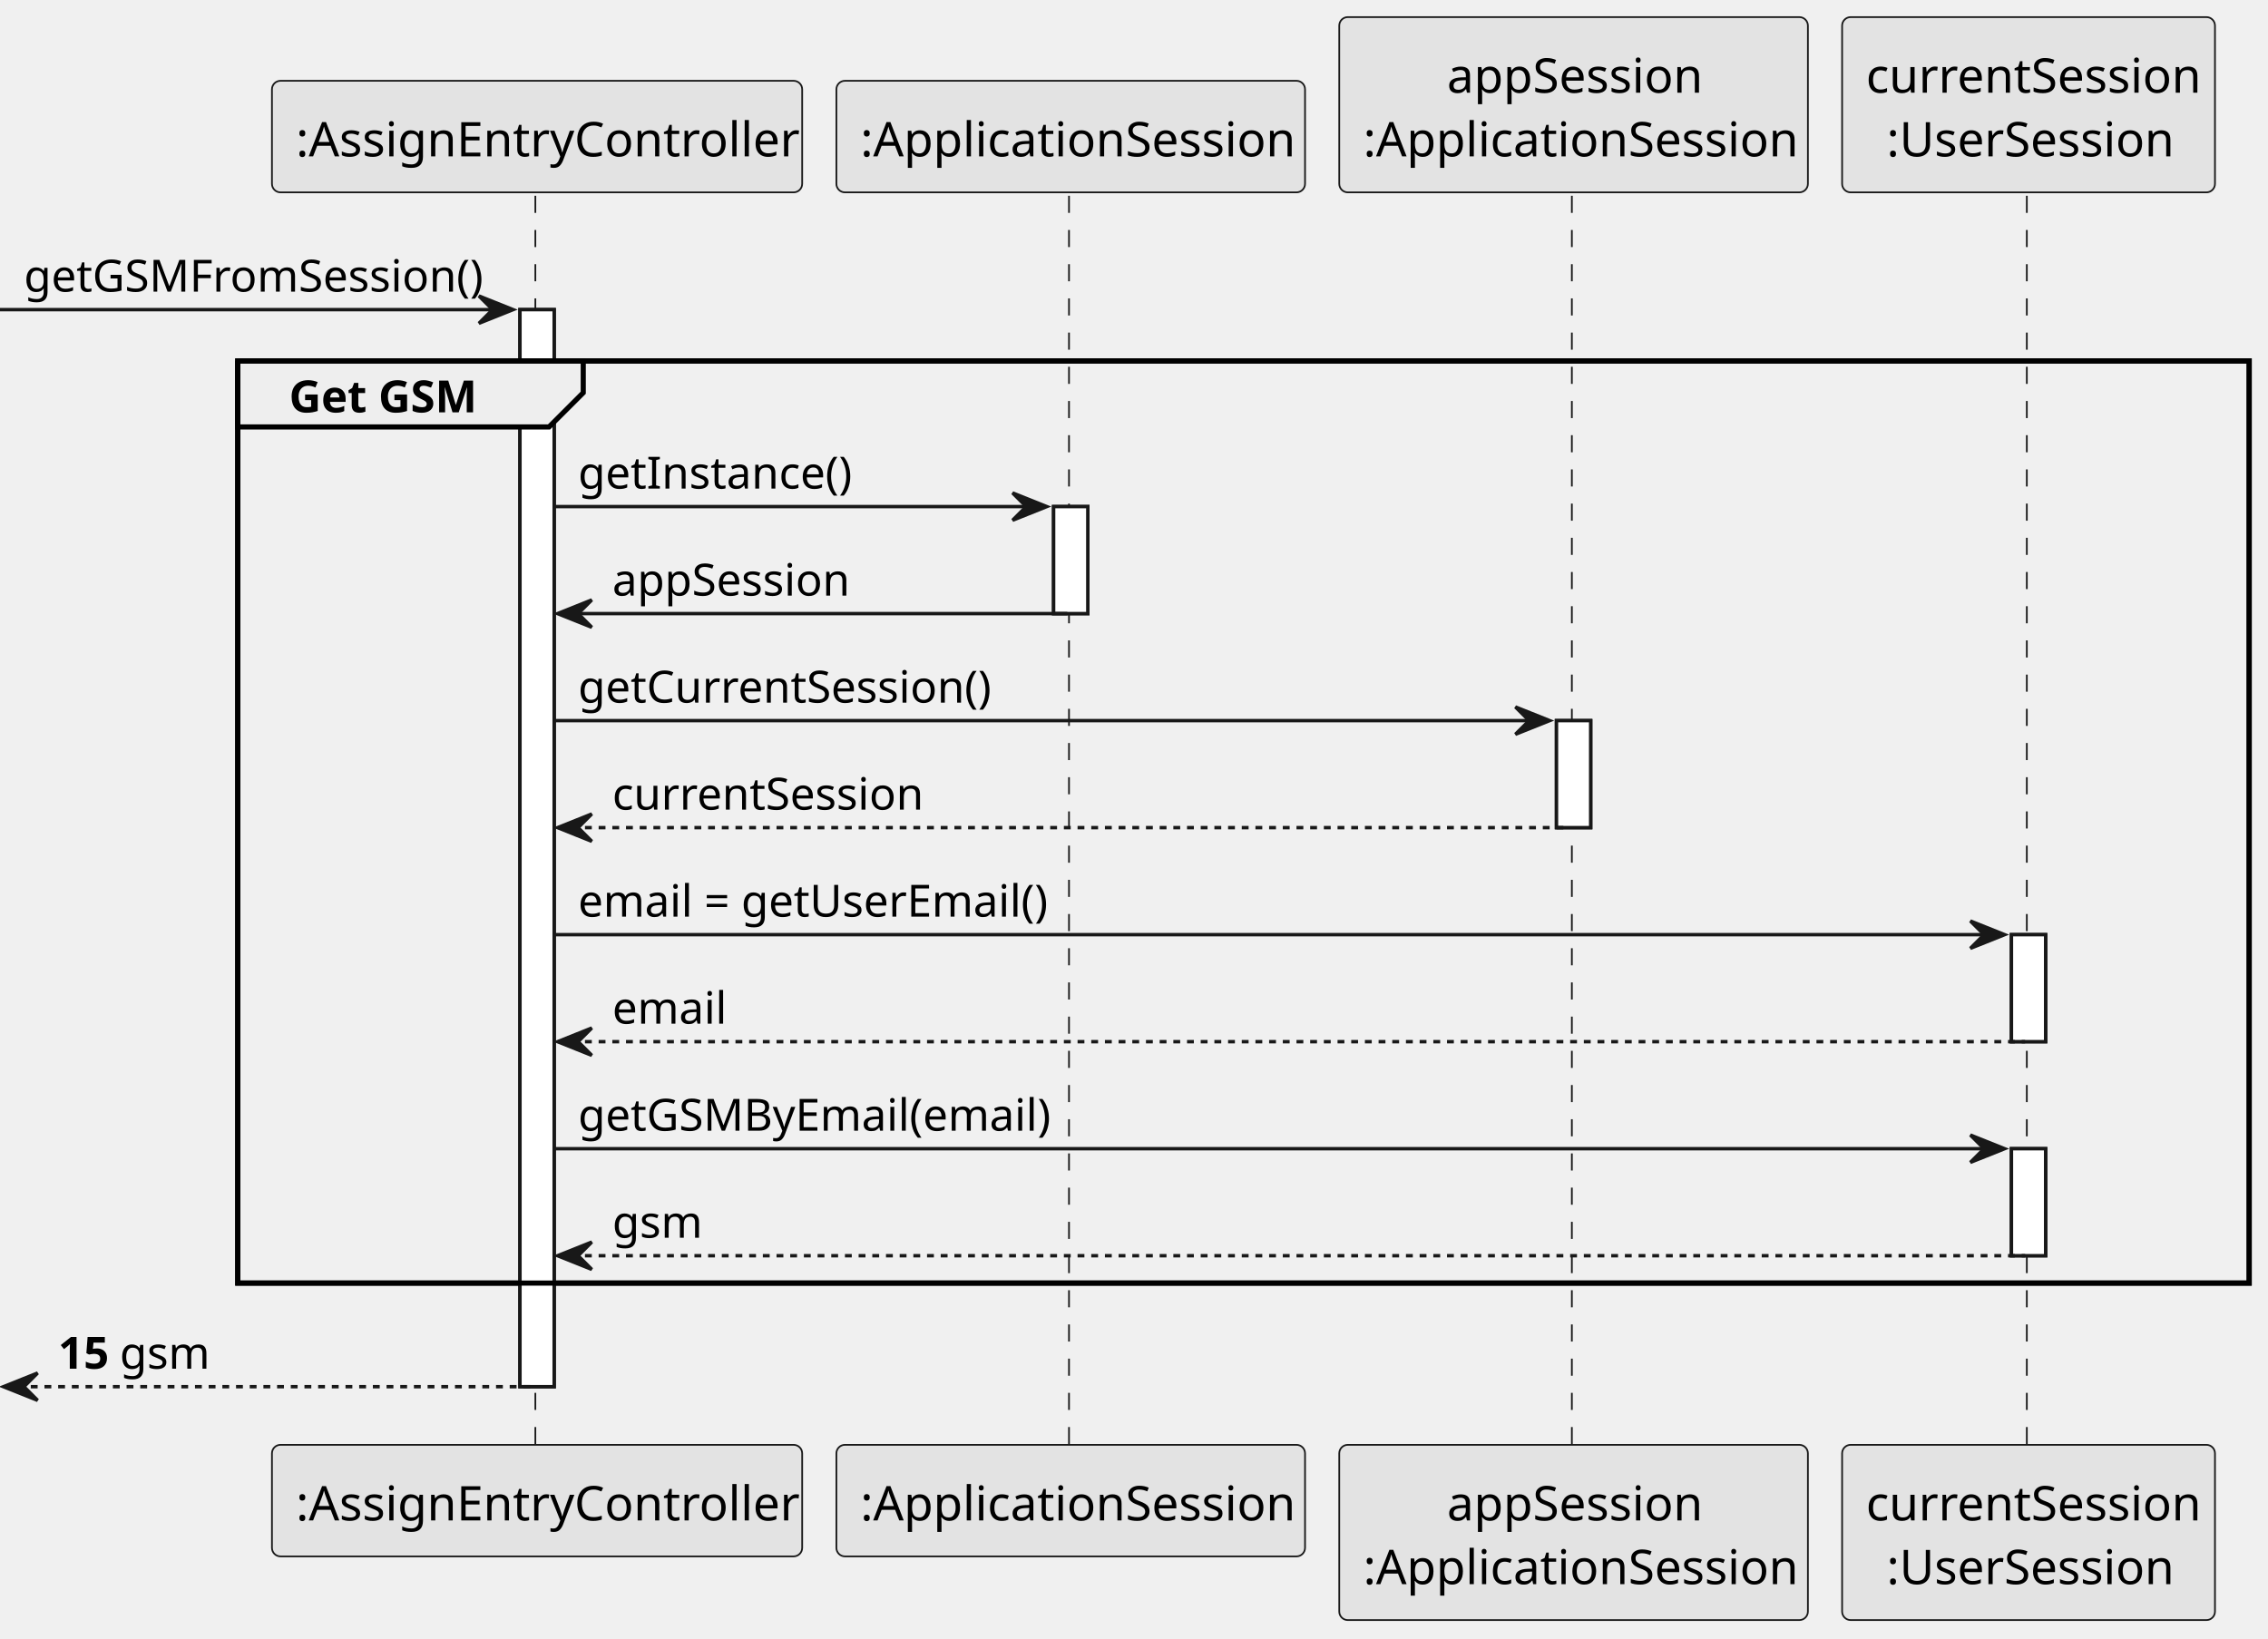
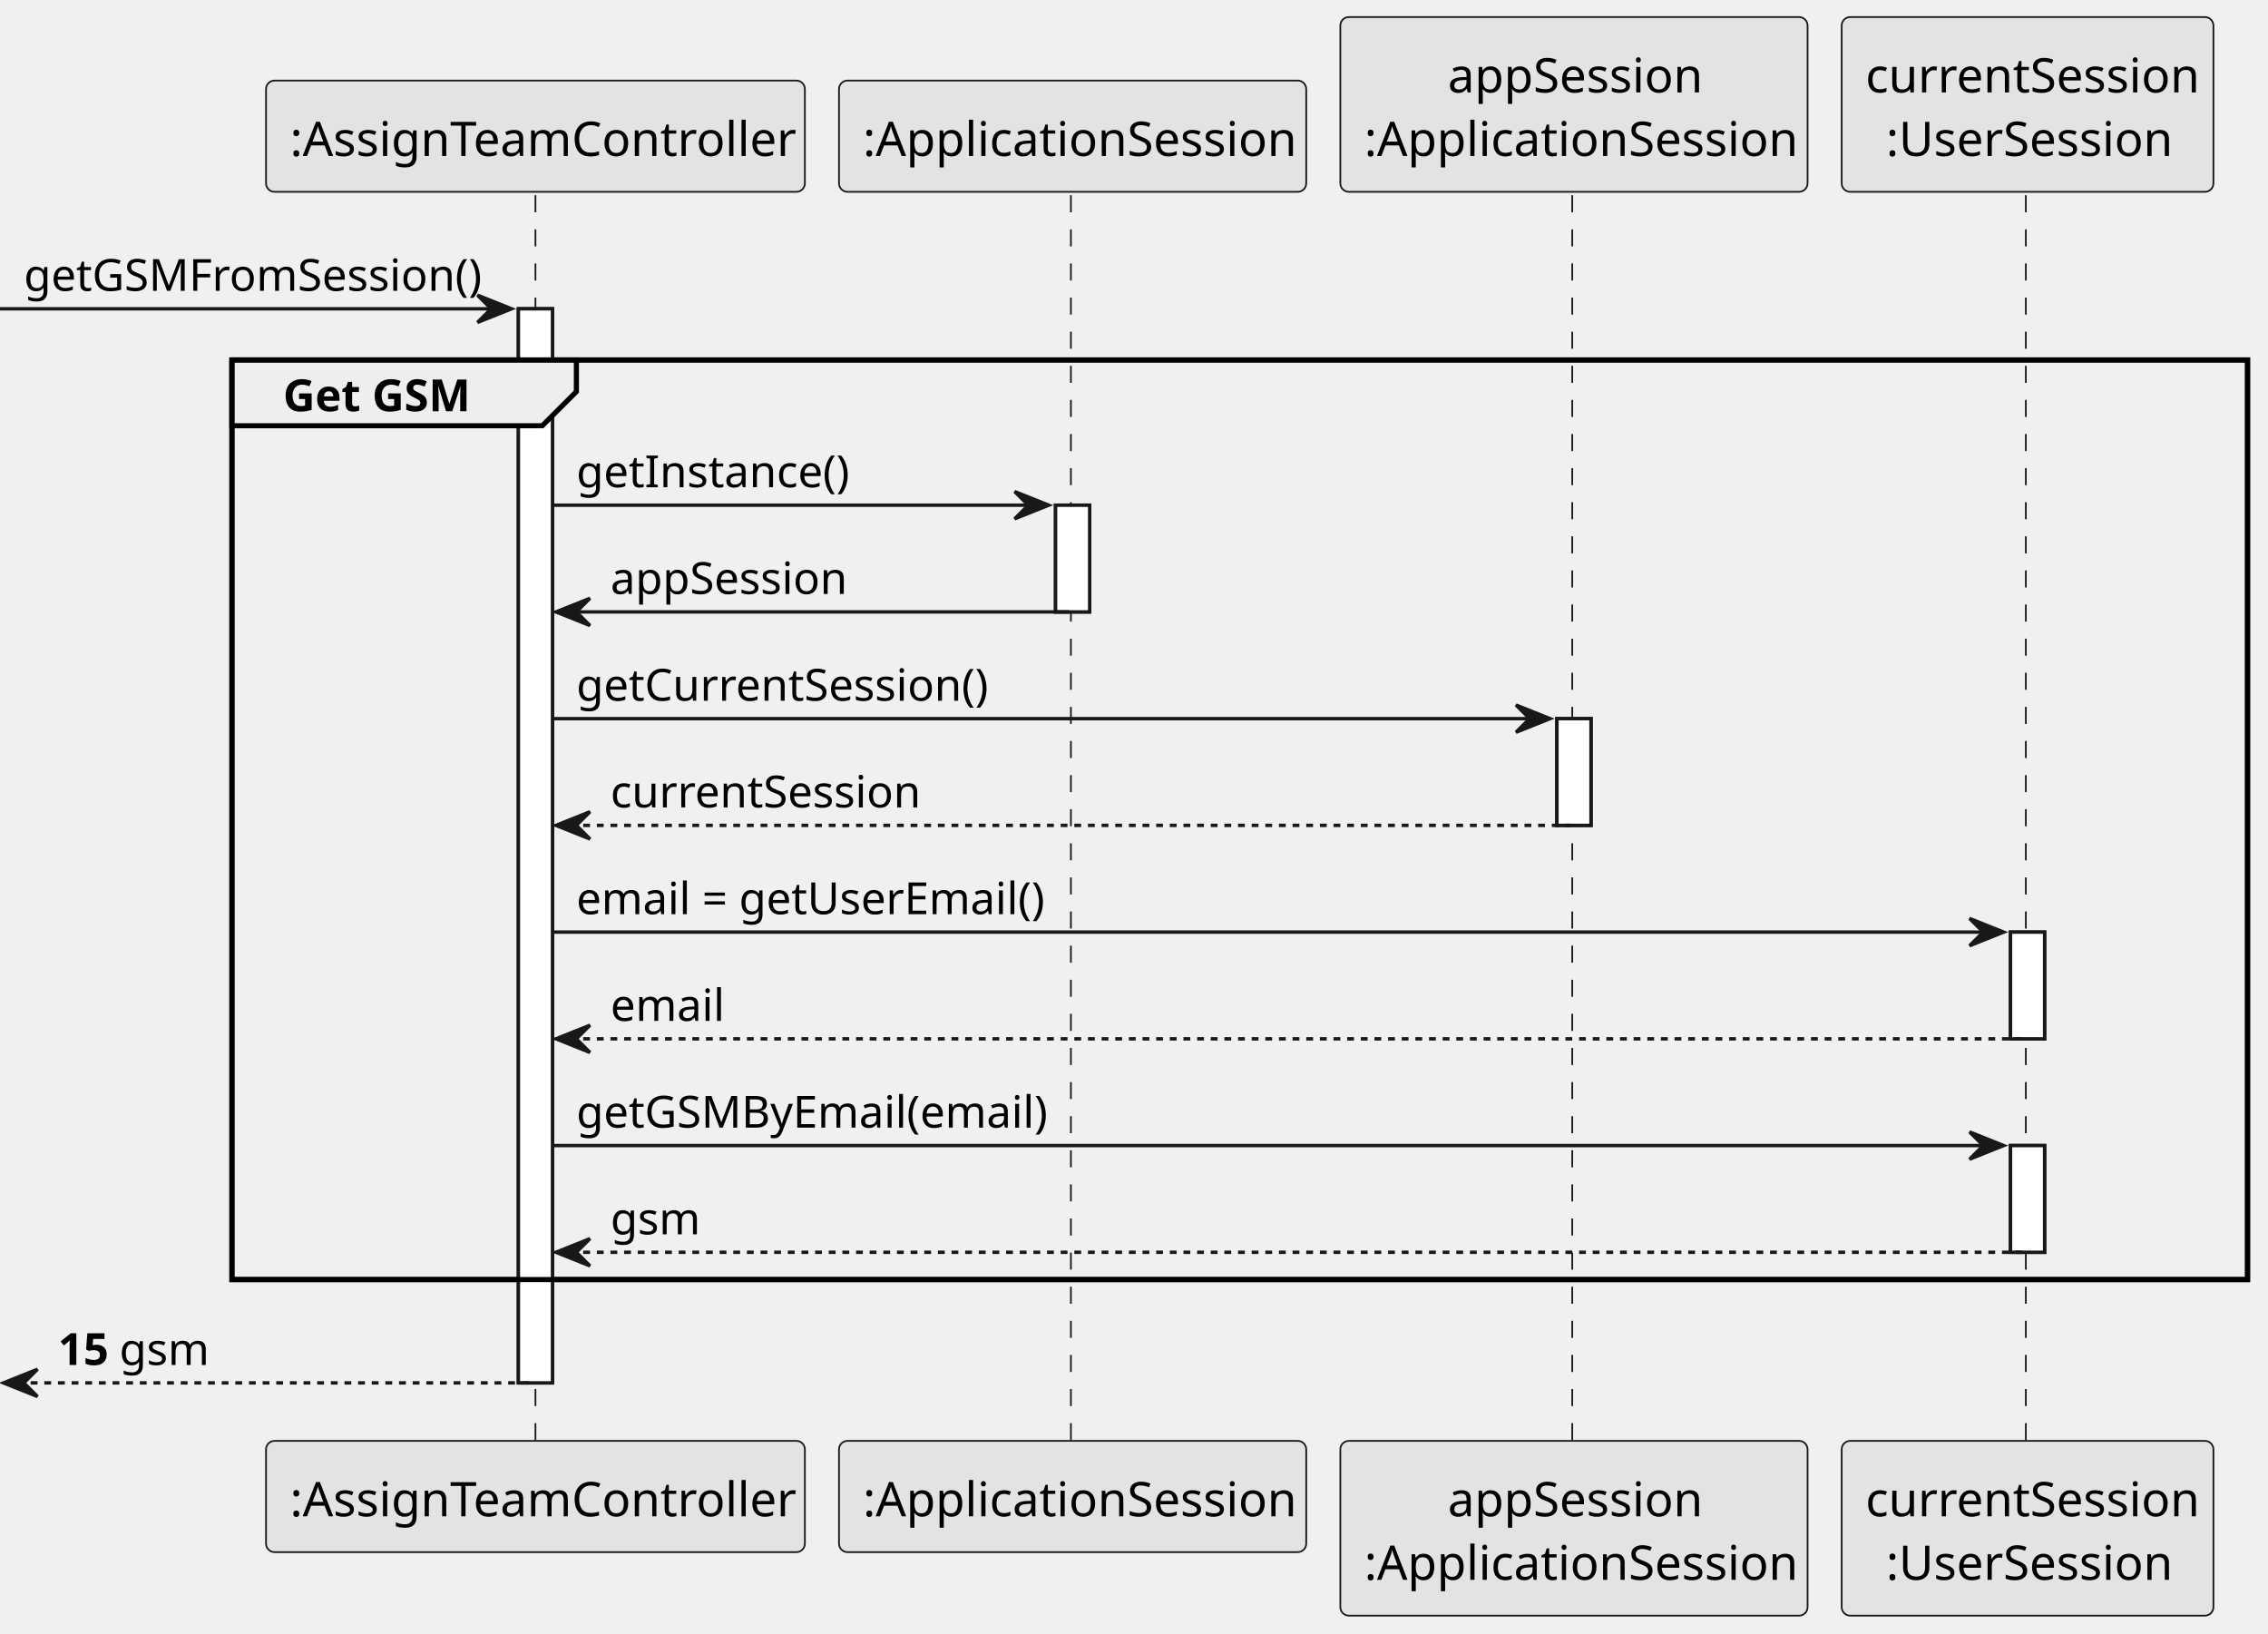
- <svg xmlns="http://www.w3.org/2000/svg" contentStyleType="text/css" height="479px" preserveAspectRatio="none" style="width:663px;height:479px;background:#FFFFFF;" version="1.1" viewBox="0 0 663 479" width="663px" zoomAndPan="magnify">
+ <svg xmlns="http://www.w3.org/2000/svg" contentStyleType="text/css" height="479px" preserveAspectRatio="none" style="width:665px;height:479px;background:#FFFFFF;" version="1.1" viewBox="0 0 665 479" width="665px" zoomAndPan="magnify">
  <defs />
  <g>
    <rect fill="#FFFFFF" height="314.91" style="stroke:#181818;stroke-width:1.0;" width="10" x="152" y="90.533" />
-     <rect fill="#FFFFFF" height="31.291" style="stroke:#181818;stroke-width:1.0;" width="10" x="308" y="148.115" />
-     <rect fill="#FFFFFF" height="31.291" style="stroke:#181818;stroke-width:1.0;" width="10" x="455" y="210.697" />
-     <rect fill="#FFFFFF" height="31.291" style="stroke:#181818;stroke-width:1.0;" width="10" x="588" y="273.279" />
-     <rect fill="#FFFFFF" height="31.291" style="stroke:#181818;stroke-width:1.0;" width="10" x="588" y="335.861" />
-     <rect fill="none" height="269.619" style="stroke:#000000;stroke-width:1.5;" width="588" x="69.5" y="105.533" />
-     <line style="stroke:#181818;stroke-width:0.5;stroke-dasharray:5.0,5.0;" x1="156.5" x2="156.5" y1="57.242" y2="423.443" />
-     <line style="stroke:#181818;stroke-width:0.5;stroke-dasharray:5.0,5.0;" x1="312.5" x2="312.5" y1="57.242" y2="423.443" />
-     <line style="stroke:#181818;stroke-width:0.5;stroke-dasharray:5.0,5.0;" x1="459.5" x2="459.5" y1="57.242" y2="423.443" />
-     <line style="stroke:#181818;stroke-width:0.5;stroke-dasharray:5.0,5.0;" x1="592.5" x2="592.5" y1="57.242" y2="423.443" />
-     <rect fill="#E3E3E3" height="32.621" rx="2.5" ry="2.5" style="stroke:#181818;stroke-width:0.5;" width="155" x="79.5" y="23.621" />
-     <text fill="#000000" font-family="sans-serif" font-size="14" lengthAdjust="spacing" textLength="141" x="86.5" y="45.728">:AssignEntryController</text>
-     <rect fill="#E3E3E3" height="32.621" rx="2.5" ry="2.5" style="stroke:#181818;stroke-width:0.5;" width="155" x="79.5" y="422.443" />
-     <text fill="#000000" font-family="sans-serif" font-size="14" lengthAdjust="spacing" textLength="141" x="86.5" y="444.551">:AssignEntryController</text>
-     <rect fill="#E3E3E3" height="32.621" rx="2.5" ry="2.5" style="stroke:#181818;stroke-width:0.5;" width="137" x="244.5" y="23.621" />
-     <text fill="#000000" font-family="sans-serif" font-size="14" lengthAdjust="spacing" textLength="123" x="251.5" y="45.728">:ApplicationSession</text>
-     <rect fill="#E3E3E3" height="32.621" rx="2.5" ry="2.5" style="stroke:#181818;stroke-width:0.5;" width="137" x="244.5" y="422.443" />
-     <text fill="#000000" font-family="sans-serif" font-size="14" lengthAdjust="spacing" textLength="123" x="251.5" y="444.551">:ApplicationSession</text>
-     <rect fill="#E3E3E3" height="51.242" rx="2.5" ry="2.5" style="stroke:#181818;stroke-width:0.5;" width="137" x="391.5" y="5" />
-     <text fill="#000000" font-family="sans-serif" font-size="14" lengthAdjust="spacing" textLength="74" x="423" y="27.107">appSession</text>
-     <text fill="#000000" font-family="sans-serif" font-size="14" lengthAdjust="spacing" textLength="123" x="398.5" y="45.728">:ApplicationSession</text>
-     <rect fill="#E3E3E3" height="51.242" rx="2.5" ry="2.5" style="stroke:#181818;stroke-width:0.5;" width="137" x="391.5" y="422.443" />
-     <text fill="#000000" font-family="sans-serif" font-size="14" lengthAdjust="spacing" textLength="74" x="423" y="444.551">appSession</text>
-     <text fill="#000000" font-family="sans-serif" font-size="14" lengthAdjust="spacing" textLength="123" x="398.5" y="463.172">:ApplicationSession</text>
-     <rect fill="#E3E3E3" height="51.242" rx="2.5" ry="2.5" style="stroke:#181818;stroke-width:0.5;" width="109" x="538.5" y="5" />
-     <text fill="#000000" font-family="sans-serif" font-size="14" lengthAdjust="spacing" textLength="95" x="545.5" y="27.107">currentSession</text>
-     <text fill="#000000" font-family="sans-serif" font-size="14" lengthAdjust="spacing" textLength="83" x="551.5" y="45.728">:UserSession</text>
-     <rect fill="#E3E3E3" height="51.242" rx="2.5" ry="2.5" style="stroke:#181818;stroke-width:0.5;" width="109" x="538.5" y="422.443" />
-     <text fill="#000000" font-family="sans-serif" font-size="14" lengthAdjust="spacing" textLength="95" x="545.5" y="444.551">currentSession</text>
-     <text fill="#000000" font-family="sans-serif" font-size="14" lengthAdjust="spacing" textLength="83" x="551.5" y="463.172">:UserSession</text>
+     <rect fill="#FFFFFF" height="31.291" style="stroke:#181818;stroke-width:1.0;" width="10" x="309.5" y="148.115" />
+     <rect fill="#FFFFFF" height="31.291" style="stroke:#181818;stroke-width:1.0;" width="10" x="456.5" y="210.697" />
+     <rect fill="#FFFFFF" height="31.291" style="stroke:#181818;stroke-width:1.0;" width="10" x="589.5" y="273.279" />
+     <rect fill="#FFFFFF" height="31.291" style="stroke:#181818;stroke-width:1.0;" width="10" x="589.5" y="335.861" />
+     <rect fill="none" height="269.619" style="stroke:#000000;stroke-width:1.5;" width="591" x="68" y="105.533" />
+     <line style="stroke:#181818;stroke-width:0.5;stroke-dasharray:5.0,5.0;" x1="157" x2="157" y1="57.242" y2="423.443" />
+     <line style="stroke:#181818;stroke-width:0.5;stroke-dasharray:5.0,5.0;" x1="314" x2="314" y1="57.242" y2="423.443" />
+     <line style="stroke:#181818;stroke-width:0.5;stroke-dasharray:5.0,5.0;" x1="461" x2="461" y1="57.242" y2="423.443" />
+     <line style="stroke:#181818;stroke-width:0.5;stroke-dasharray:5.0,5.0;" x1="594" x2="594" y1="57.242" y2="423.443" />
+     <rect fill="#E3E3E3" height="32.621" rx="2.5" ry="2.5" style="stroke:#181818;stroke-width:0.5;" width="158" x="78" y="23.621" />
+     <text fill="#000000" font-family="sans-serif" font-size="14" lengthAdjust="spacing" textLength="144" x="85" y="45.728">:AssignTeamController</text>
+     <rect fill="#E3E3E3" height="32.621" rx="2.5" ry="2.5" style="stroke:#181818;stroke-width:0.5;" width="158" x="78" y="422.443" />
+     <text fill="#000000" font-family="sans-serif" font-size="14" lengthAdjust="spacing" textLength="144" x="85" y="444.551">:AssignTeamController</text>
+     <rect fill="#E3E3E3" height="32.621" rx="2.5" ry="2.5" style="stroke:#181818;stroke-width:0.5;" width="137" x="246" y="23.621" />
+     <text fill="#000000" font-family="sans-serif" font-size="14" lengthAdjust="spacing" textLength="123" x="253" y="45.728">:ApplicationSession</text>
+     <rect fill="#E3E3E3" height="32.621" rx="2.5" ry="2.5" style="stroke:#181818;stroke-width:0.5;" width="137" x="246" y="422.443" />
+     <text fill="#000000" font-family="sans-serif" font-size="14" lengthAdjust="spacing" textLength="123" x="253" y="444.551">:ApplicationSession</text>
+     <rect fill="#E3E3E3" height="51.242" rx="2.5" ry="2.5" style="stroke:#181818;stroke-width:0.5;" width="137" x="393" y="5" />
+     <text fill="#000000" font-family="sans-serif" font-size="14" lengthAdjust="spacing" textLength="74" x="424.5" y="27.107">appSession</text>
+     <text fill="#000000" font-family="sans-serif" font-size="14" lengthAdjust="spacing" textLength="123" x="400" y="45.728">:ApplicationSession</text>
+     <rect fill="#E3E3E3" height="51.242" rx="2.5" ry="2.5" style="stroke:#181818;stroke-width:0.5;" width="137" x="393" y="422.443" />
+     <text fill="#000000" font-family="sans-serif" font-size="14" lengthAdjust="spacing" textLength="74" x="424.5" y="444.551">appSession</text>
+     <text fill="#000000" font-family="sans-serif" font-size="14" lengthAdjust="spacing" textLength="123" x="400" y="463.172">:ApplicationSession</text>
+     <rect fill="#E3E3E3" height="51.242" rx="2.5" ry="2.5" style="stroke:#181818;stroke-width:0.5;" width="109" x="540" y="5" />
+     <text fill="#000000" font-family="sans-serif" font-size="14" lengthAdjust="spacing" textLength="95" x="547" y="27.107">currentSession</text>
+     <text fill="#000000" font-family="sans-serif" font-size="14" lengthAdjust="spacing" textLength="83" x="553" y="45.728">:UserSession</text>
+     <rect fill="#E3E3E3" height="51.242" rx="2.5" ry="2.5" style="stroke:#181818;stroke-width:0.5;" width="109" x="540" y="422.443" />
+     <text fill="#000000" font-family="sans-serif" font-size="14" lengthAdjust="spacing" textLength="95" x="547" y="444.551">currentSession</text>
+     <text fill="#000000" font-family="sans-serif" font-size="14" lengthAdjust="spacing" textLength="83" x="553" y="463.172">:UserSession</text>
    <rect fill="#FFFFFF" height="314.91" style="stroke:#181818;stroke-width:1.0;" width="10" x="152" y="90.533" />
-     <rect fill="#FFFFFF" height="31.291" style="stroke:#181818;stroke-width:1.0;" width="10" x="308" y="148.115" />
-     <rect fill="#FFFFFF" height="31.291" style="stroke:#181818;stroke-width:1.0;" width="10" x="455" y="210.697" />
-     <rect fill="#FFFFFF" height="31.291" style="stroke:#181818;stroke-width:1.0;" width="10" x="588" y="273.279" />
-     <rect fill="#FFFFFF" height="31.291" style="stroke:#181818;stroke-width:1.0;" width="10" x="588" y="335.861" />
+     <rect fill="#FFFFFF" height="31.291" style="stroke:#181818;stroke-width:1.0;" width="10" x="309.5" y="148.115" />
+     <rect fill="#FFFFFF" height="31.291" style="stroke:#181818;stroke-width:1.0;" width="10" x="456.5" y="210.697" />
+     <rect fill="#FFFFFF" height="31.291" style="stroke:#181818;stroke-width:1.0;" width="10" x="589.5" y="273.279" />
+     <rect fill="#FFFFFF" height="31.291" style="stroke:#181818;stroke-width:1.0;" width="10" x="589.5" y="335.861" />
    <polygon fill="#181818" points="140,86.533,150,90.533,140,94.533,144,90.533" style="stroke:#181818;stroke-width:1.0;" />
    <line style="stroke:#181818;stroke-width:1.0;" x1="0" x2="146" y1="90.533" y2="90.533" />
    <text fill="#000000" font-family="sans-serif" font-size="13" lengthAdjust="spacing" textLength="133" x="7" y="85.27">getGSMFromSession()</text>
-     <path d="M69.5,105.533 L170.5,105.533 L170.5,114.824 L160.5,124.824 L69.5,124.824 L69.5,105.533 " fill="#EEEEEE" style="stroke:#000000;stroke-width:1.5;" />
-     <rect fill="none" height="269.619" style="stroke:#000000;stroke-width:1.5;" width="588" x="69.5" y="105.533" />
-     <text fill="#000000" font-family="sans-serif" font-size="13" font-weight="bold" lengthAdjust="spacing" textLength="56" x="84.5" y="120.561">Get GSM</text>
-     <polygon fill="#181818" points="296,144.115,306,148.115,296,152.115,300,148.115" style="stroke:#181818;stroke-width:1.0;" />
-     <line style="stroke:#181818;stroke-width:1.0;" x1="162" x2="302" y1="148.115" y2="148.115" />
+     <path d="M68,105.533 L169,105.533 L169,114.824 L159,124.824 L68,124.824 L68,105.533 " fill="#EEEEEE" style="stroke:#000000;stroke-width:1.5;" />
+     <rect fill="none" height="269.619" style="stroke:#000000;stroke-width:1.5;" width="591" x="68" y="105.533" />
+     <text fill="#000000" font-family="sans-serif" font-size="13" font-weight="bold" lengthAdjust="spacing" textLength="56" x="83" y="120.561">Get GSM</text>
+     <polygon fill="#181818" points="297.5,144.115,307.5,148.115,297.5,152.115,301.5,148.115" style="stroke:#181818;stroke-width:1.0;" />
+     <line style="stroke:#181818;stroke-width:1.0;" x1="162" x2="303.5" y1="148.115" y2="148.115" />
    <text fill="#000000" font-family="sans-serif" font-size="13" lengthAdjust="spacing" textLength="75" x="169" y="142.852">getInstance()</text>
    <polygon fill="#181818" points="173,175.406,163,179.406,173,183.406,169,179.406" style="stroke:#181818;stroke-width:1.0;" />
-     <line style="stroke:#181818;stroke-width:1.0;" x1="167" x2="312" y1="179.406" y2="179.406" />
+     <line style="stroke:#181818;stroke-width:1.0;" x1="167" x2="313.5" y1="179.406" y2="179.406" />
    <text fill="#000000" font-family="sans-serif" font-size="13" lengthAdjust="spacing" textLength="68" x="179" y="174.144">appSession</text>
-     <polygon fill="#181818" points="443,206.697,453,210.697,443,214.697,447,210.697" style="stroke:#181818;stroke-width:1.0;" />
-     <line style="stroke:#181818;stroke-width:1.0;" x1="162" x2="449" y1="210.697" y2="210.697" />
+     <polygon fill="#181818" points="444.5,206.697,454.5,210.697,444.5,214.697,448.5,210.697" style="stroke:#181818;stroke-width:1.0;" />
+     <line style="stroke:#181818;stroke-width:1.0;" x1="162" x2="450.5" y1="210.697" y2="210.697" />
    <text fill="#000000" font-family="sans-serif" font-size="13" lengthAdjust="spacing" textLength="115" x="169" y="205.435">getCurrentSession()</text>
    <polygon fill="#181818" points="173,237.988,163,241.988,173,245.988,169,241.988" style="stroke:#181818;stroke-width:1.0;" />
-     <line style="stroke:#181818;stroke-width:1.0;stroke-dasharray:2.0,2.0;" x1="167" x2="459" y1="241.988" y2="241.988" />
+     <line style="stroke:#181818;stroke-width:1.0;stroke-dasharray:2.0,2.0;" x1="167" x2="460.5" y1="241.988" y2="241.988" />
    <text fill="#000000" font-family="sans-serif" font-size="13" lengthAdjust="spacing" textLength="87" x="179" y="236.726">currentSession</text>
-     <polygon fill="#181818" points="576,269.279,586,273.279,576,277.279,580,273.279" style="stroke:#181818;stroke-width:1.0;" />
-     <line style="stroke:#181818;stroke-width:1.0;" x1="162" x2="582" y1="273.279" y2="273.279" />
+     <polygon fill="#181818" points="577.5,269.279,587.5,273.279,577.5,277.279,581.5,273.279" style="stroke:#181818;stroke-width:1.0;" />
+     <line style="stroke:#181818;stroke-width:1.0;" x1="162" x2="583.5" y1="273.279" y2="273.279" />
    <text fill="#000000" font-family="sans-serif" font-size="13" lengthAdjust="spacing" textLength="133" x="169" y="268.017">email = getUserEmail()</text>
    <polygon fill="#181818" points="173,300.57,163,304.57,173,308.57,169,304.57" style="stroke:#181818;stroke-width:1.0;" />
-     <line style="stroke:#181818;stroke-width:1.0;stroke-dasharray:2.0,2.0;" x1="167" x2="592" y1="304.57" y2="304.57" />
+     <line style="stroke:#181818;stroke-width:1.0;stroke-dasharray:2.0,2.0;" x1="167" x2="593.5" y1="304.57" y2="304.57" />
    <text fill="#000000" font-family="sans-serif" font-size="13" lengthAdjust="spacing" textLength="31" x="179" y="299.308">email</text>
-     <polygon fill="#181818" points="576,331.861,586,335.861,576,339.861,580,335.861" style="stroke:#181818;stroke-width:1.0;" />
-     <line style="stroke:#181818;stroke-width:1.0;" x1="162" x2="582" y1="335.861" y2="335.861" />
+     <polygon fill="#181818" points="577.5,331.861,587.5,335.861,577.5,339.861,581.5,335.861" style="stroke:#181818;stroke-width:1.0;" />
+     <line style="stroke:#181818;stroke-width:1.0;" x1="162" x2="583.5" y1="335.861" y2="335.861" />
    <text fill="#000000" font-family="sans-serif" font-size="13" lengthAdjust="spacing" textLength="136" x="169" y="330.599">getGSMByEmail(email)</text>
    <polygon fill="#181818" points="173,363.152,163,367.152,173,371.152,169,367.152" style="stroke:#181818;stroke-width:1.0;" />
-     <line style="stroke:#181818;stroke-width:1.0;stroke-dasharray:2.0,2.0;" x1="167" x2="592" y1="367.152" y2="367.152" />
+     <line style="stroke:#181818;stroke-width:1.0;stroke-dasharray:2.0,2.0;" x1="167" x2="593.5" y1="367.152" y2="367.152" />
    <text fill="#000000" font-family="sans-serif" font-size="13" lengthAdjust="spacing" textLength="25" x="179" y="361.89">gsm</text>
    <polygon fill="#181818" points="11,401.443,1,405.443,11,409.443,7,405.443" style="stroke:#181818;stroke-width:1.0;" />
    <line style="stroke:#181818;stroke-width:1.0;stroke-dasharray:2.0,2.0;" x1="5" x2="156" y1="405.443" y2="405.443" />
    <text fill="#000000" font-family="sans-serif" font-size="13" font-weight="bold" lengthAdjust="spacing" textLength="14" x="17" y="400.181">15</text>
    <text fill="#000000" font-family="sans-serif" font-size="13" lengthAdjust="spacing" textLength="25" x="35" y="400.181">gsm</text>
  </g>
</svg>
